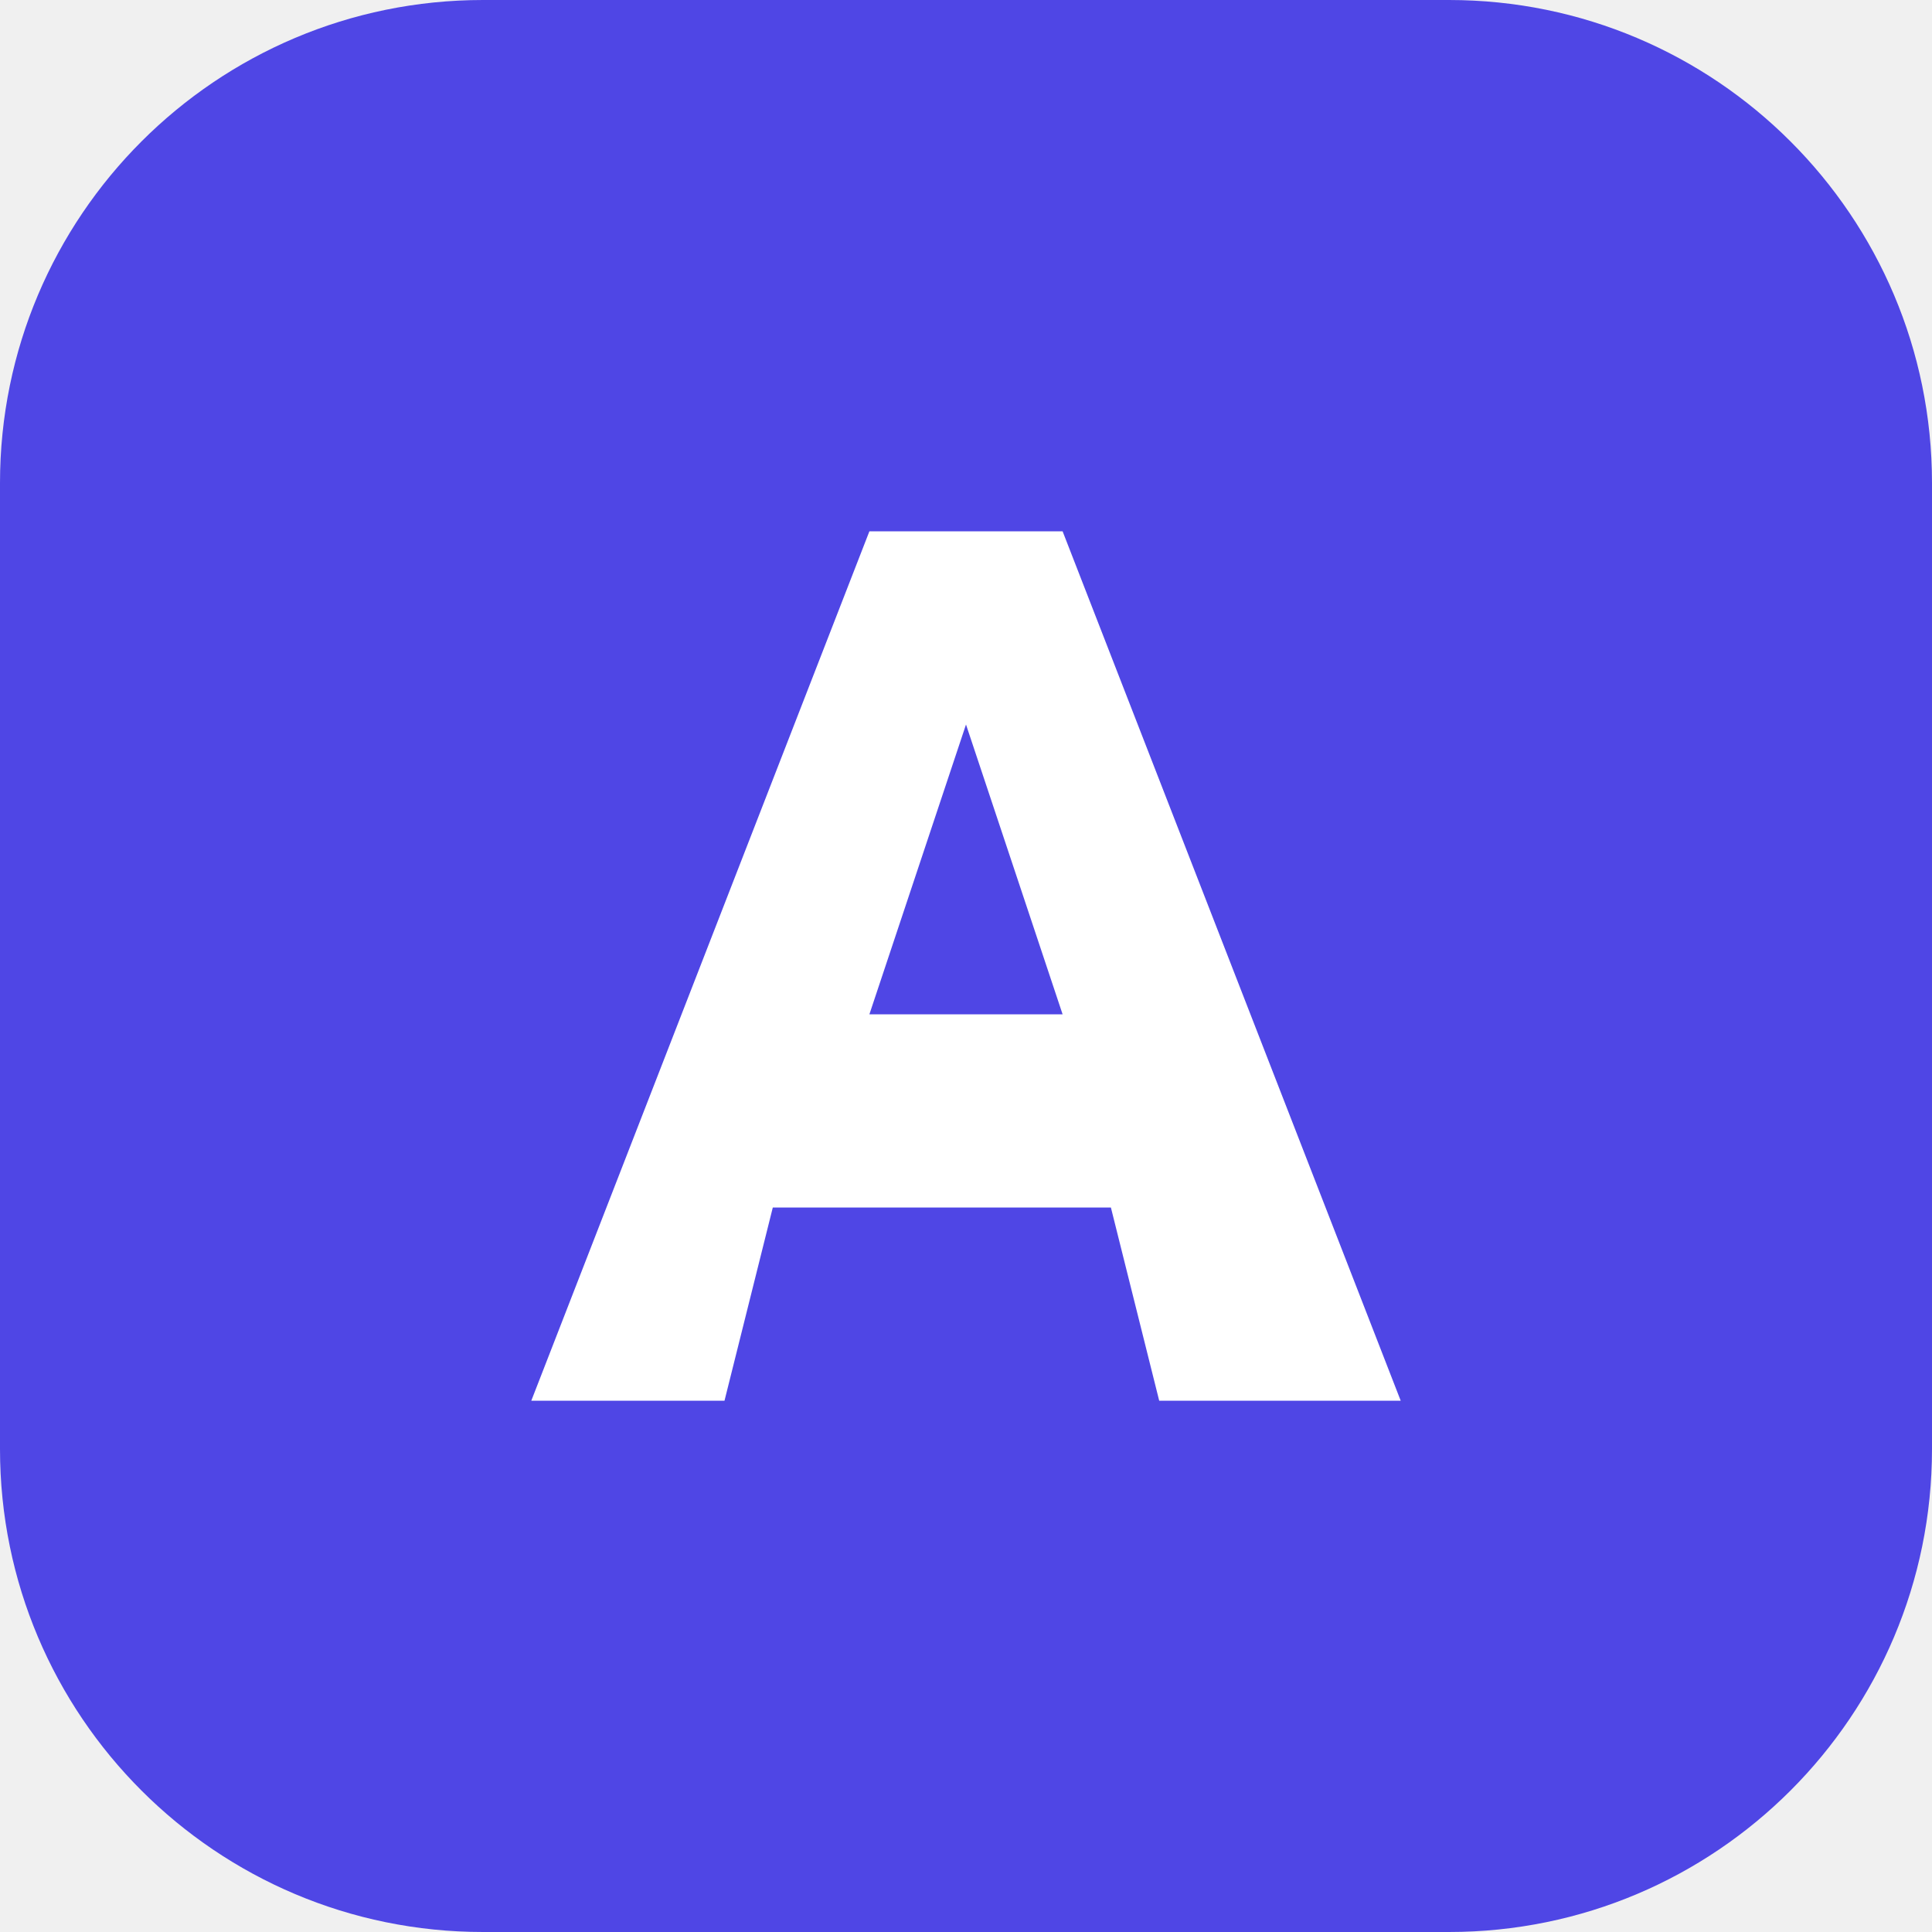
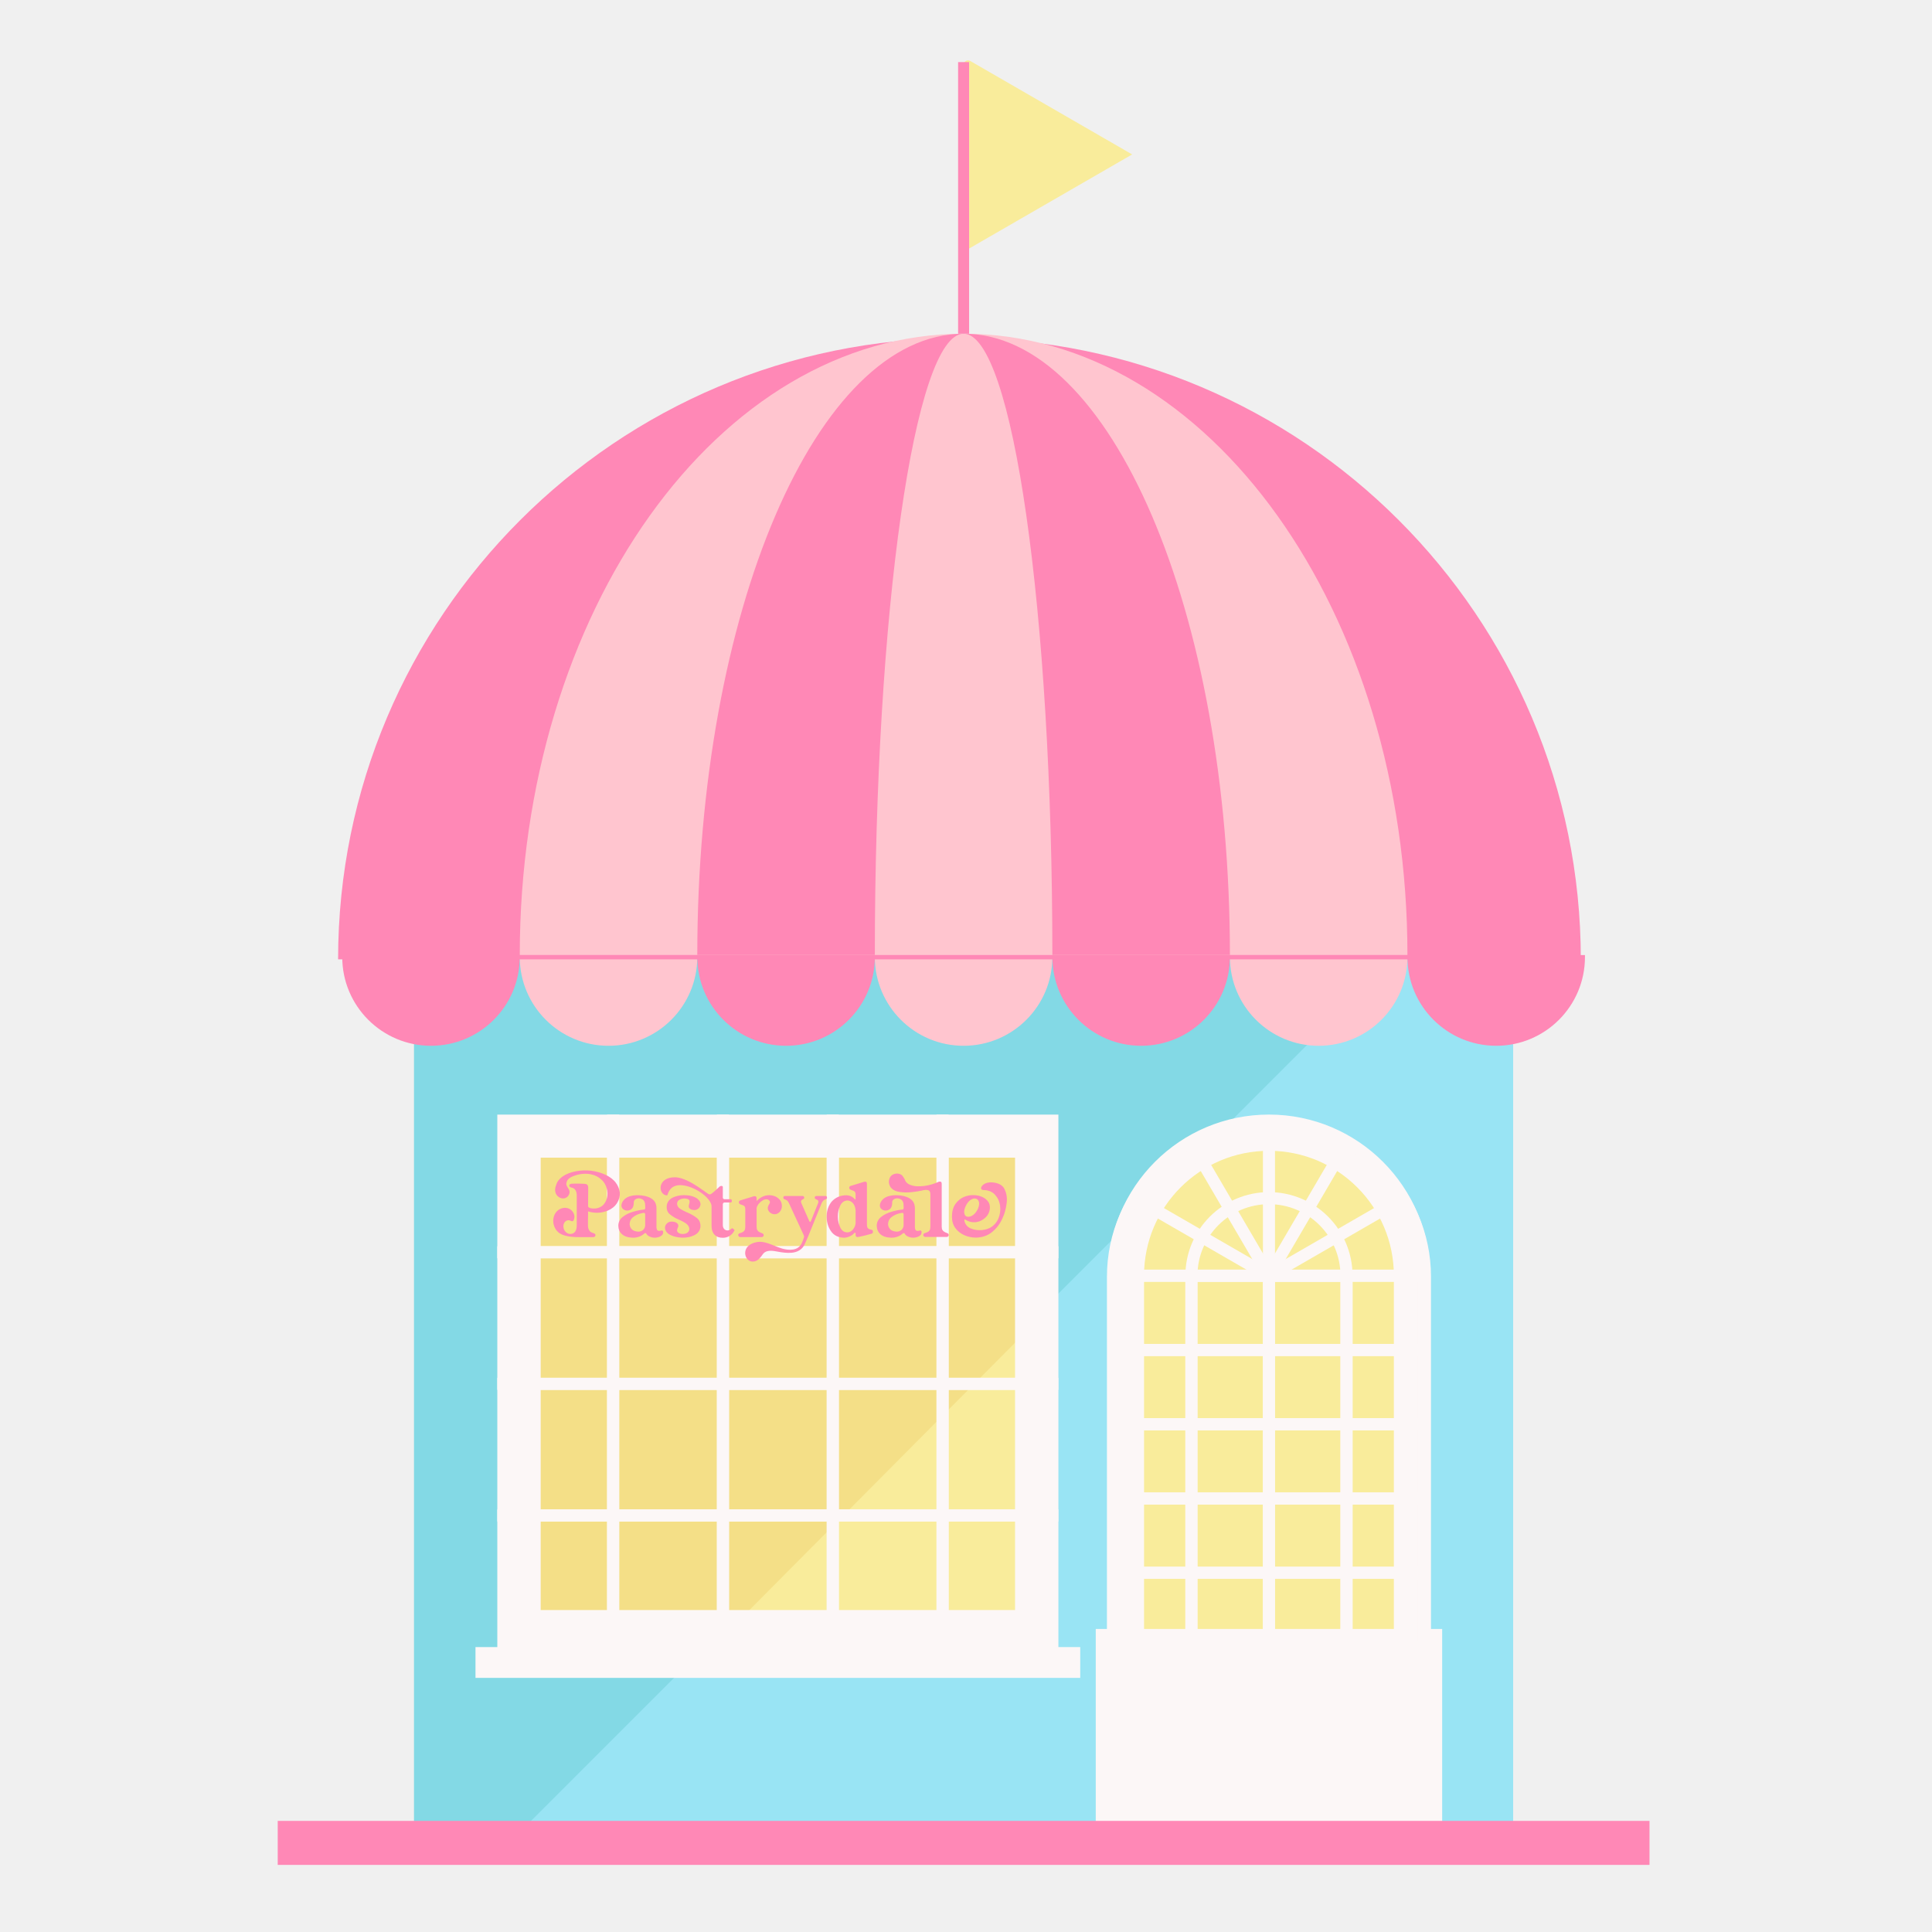
- <svg xmlns="http://www.w3.org/2000/svg" viewBox="0 0 40 40">
-   <rect width="40" height="40" rx="10" fill="#4f46e5" />
-   <path d="M11 29 18 11h4l7 18h-5l-1-4h-7l-1 4zm7-8h4l-2-6z" fill="#fff" />
+ <svg xmlns="http://www.w3.org/2000/svg" width="160" height="160" viewBox="0 0 160 160" fill="none">
+   <mask id="mask0_9_758" style="mask-type:luminance" maskUnits="userSpaceOnUse" x="34" y="61" width="92" height="92">
+     <path d="M125.318 61.373H34.285V152.392H125.318V61.373Z" fill="white" />
+   </mask>
+   <g mask="url(#mask0_9_758)">
+     <path d="M125.318 61.373H34.285V152.392H125.318V61.373Z" fill="#99E4F4" />
+     <path d="M29.773 165L137 57.787H29.773V165Z" fill="#83D9E5" />
+   </g>
+   <mask id="mask1_9_758" style="mask-type:luminance" maskUnits="userSpaceOnUse" x="41" y="92" width="47" height="45">
+     <path d="M87.154 92.806H41.685V136.404H87.154V92.806Z" fill="white" />
+   </mask>
+   <g mask="url(#mask1_9_758)">
+     <path d="M87.154 92.806H41.685V136.404H87.154V92.806Z" fill="#F9F1BB" stroke-width="5" stroke-miterlimit="10" stroke="#FCF7F7" />
+     <path d="M87.154 92.806H41.685V136.404H87.154V92.806Z" fill="#F9F1BB" stroke-width="5" stroke-miterlimit="10" stroke="#FCF7F7" />
+     <path d="M86.562 93.372H42.278V135.837H86.562V93.372Z" fill="#F9EC9B" />
+     <path d="M37.853 157.694L107.614 87.504L36.206 89.222L37.853 157.694Z" fill="#F4DF87" />
+     <path d="M42.278 93.372H86.562V135.837H42.278V93.372Z" stroke-width="5" stroke-miterlimit="10" stroke="#FCF7F7" />
+   </g>
+   <mask id="mask2_9_758" style="mask-type:luminance" maskUnits="userSpaceOnUse" x="91" y="92" width="28" height="62">
+     <path d="M91.671 105.738V153.726H118.51V105.738C118.51 98.457 112.502 92.554 105.091 92.554C97.68 92.554 91.671 98.457 91.671 105.738Z" fill="white" />
+   </mask>
+   <g mask="url(#mask2_9_758)">
+     <path d="M92.246 105.647V152.392H117.934V105.647C117.934 98.554 112.183 92.804 105.089 92.804C97.995 92.804 92.244 98.554 92.244 105.647H92.246Z" fill="#F9EC9B" />
+     <path d="M91.435 103.349L104.294 90.49H91.435V103.349Z" fill="#F7E99C" />
+     <path d="M92.246 105.647V152.392H117.934V105.647C117.934 98.554 112.183 92.804 105.089 92.804C97.995 92.804 92.244 98.554 92.244 105.647H92.246Z" stroke-width="5" stroke-miterlimit="10" stroke="#FCF7F7" />
+   </g>
+   <path d="M117.936 105.647C117.936 98.554 112.185 92.804 105.091 92.804C97.996 92.804 92.246 98.554 92.246 105.647" stroke-miterlimit="10" stroke="#FCF7F7" />
+   <path d="M92.246 105.647H117.936" stroke-miterlimit="10" stroke="#FCF7F7" />
+   <path d="M111.514 105.647H98.669C98.669 102.101 101.544 99.226 105.091 99.226C108.637 99.226 111.512 102.101 111.512 105.647H111.514Z" stroke-miterlimit="10" stroke="#FCF7F7" />
+   <path d="M105.091 105.647L111.576 94.562" stroke-miterlimit="10" stroke="#FCF7F7" />
+   <path d="M105.091 105.647L98.605 94.562" stroke-miterlimit="10" stroke="#FCF7F7" />
+   <path d="M105.091 105.647L93.966 99.226" stroke-miterlimit="10" stroke="#FCF7F7" />
+   <path d="M105.091 105.647L116.217 99.226" stroke-miterlimit="10" stroke="#FCF7F7" />
+   <path d="M117.934 136.404H92.246V152.394H117.934V136.404Z" fill="#FCF7F7" stroke-width="3" stroke-miterlimit="10" stroke="#FCF7F7" />
+   <path d="M105.091 92.806V105.6" stroke-miterlimit="10" stroke="#FCF7F7" />
+   <path d="M92.246 105.647H98.667V111.798H92.246V105.647Z" stroke-miterlimit="10" stroke="#FCF7F7" />
+   <path d="M98.669 105.647H105.091V111.798H98.669V105.647Z" stroke-miterlimit="10" stroke="#FCF7F7" />
+   <path d="M105.091 105.647H111.512V111.798H105.091V105.647Z" stroke-miterlimit="10" stroke="#FCF7F7" />
+   <path d="M111.514 105.647H117.936V111.798H111.514V105.647Z" stroke-miterlimit="10" stroke="#FCF7F7" />
+   <path d="M92.246 111.798H98.667V117.949H92.246V111.798Z" stroke-miterlimit="10" stroke="#FCF7F7" />
+   <path d="M98.669 111.798H105.091V117.949H98.669V111.798Z" stroke-miterlimit="10" stroke="#FCF7F7" />
+   <path d="M105.091 111.798H111.512V117.949H105.091V111.798Z" stroke-miterlimit="10" stroke="#FCF7F7" />
+   <path d="M111.514 111.798H117.936V117.949H111.514V111.798Z" stroke-miterlimit="10" stroke="#FCF7F7" />
+   <path d="M92.246 117.949H98.667V124.1H92.246V117.949Z" stroke-miterlimit="10" stroke="#FCF7F7" />
+   <path d="M98.669 117.949H105.091V124.1H98.669V117.949Z" stroke-miterlimit="10" stroke="#FCF7F7" />
+   <path d="M105.091 117.949H111.512V124.1H105.091V117.949Z" stroke-miterlimit="10" stroke="#FCF7F7" />
+   <path d="M111.514 117.949H117.936V124.1H111.514V117.949Z" stroke-miterlimit="10" stroke="#FCF7F7" />
+   <path d="M92.246 124.102H98.667V130.253H92.246V124.102Z" stroke-miterlimit="10" stroke="#FCF7F7" />
+   <path d="M98.669 124.102H105.091V130.253H98.669V124.102Z" stroke-miterlimit="10" stroke="#FCF7F7" />
+   <path d="M105.091 124.102H111.512V130.253H105.091V124.102Z" stroke-miterlimit="10" stroke="#FCF7F7" />
+   <path d="M111.514 124.102H117.936V130.253H111.514V124.102Z" stroke-miterlimit="10" stroke="#FCF7F7" />
+   <path d="M92.246 130.253H98.667V136.404H92.246V130.253Z" stroke-miterlimit="10" stroke="#FCF7F7" />
+   <path d="M98.669 130.253H105.091V136.404H98.669V130.253Z" stroke-miterlimit="10" stroke="#FCF7F7" />
+   <path d="M105.091 130.253H111.512V136.404H105.091V130.253Z" stroke-miterlimit="10" stroke="#FCF7F7" />
+   <path d="M111.514 130.253H117.936V136.404H111.514V130.253Z" stroke-miterlimit="10" stroke="#FCF7F7" />
+   <path d="M28.343 79.097H43.045V79.257C43.045 83.317 39.754 86.607 35.694 86.607C31.634 86.607 28.343 83.317 28.343 79.257V79.097Z" fill="#FF88B6" />
+   <path d="M43.045 79.097H57.747V79.257C57.747 83.317 54.456 86.607 50.396 86.607C46.336 86.607 43.045 83.317 43.045 79.257V79.097Z" fill="#FFC5CF" />
+   <path d="M57.748 79.097H72.451V79.257C72.451 83.317 69.159 86.607 65.1 86.607C61.039 86.607 57.748 83.317 57.748 79.257V79.097Z" fill="#FF88B6" />
+   <path d="M72.45 79.097H87.152V79.257C87.152 83.317 83.861 86.607 79.801 86.607C75.741 86.607 72.45 83.317 72.45 79.257V79.097Z" fill="#FFC5CF" />
+   <path d="M87.154 79.097H101.856V79.257C101.856 83.317 98.565 86.607 94.505 86.607C90.445 86.607 87.154 83.317 87.154 79.257V79.097Z" fill="#FF88B6" />
+   <path d="M101.856 79.097H116.558V79.257C116.558 83.317 113.267 86.607 109.207 86.607C105.147 86.607 101.856 83.317 101.856 79.257V79.097Z" fill="#FFC5CF" />
+   <path d="M116.558 79.097H131.26V79.257C131.26 83.317 127.969 86.607 123.909 86.607C119.849 86.607 116.558 83.317 116.558 79.257V79.097Z" fill="#FF88B6" />
+   <path d="M79.459 28C107.86 28 130.917 51.056 130.917 79.451H28C28 51.054 51.059 28 79.459 28Z" fill="#FF88B6" />
+   <path d="M43.045 79.088H116.558C116.558 50.672 100.101 27.637 79.801 27.637C59.502 27.637 43.045 50.672 43.045 79.088Z" fill="#FFC5CF" />
+   <path d="M57.748 79.088H101.856C101.856 50.672 91.981 27.637 79.801 27.637C67.621 27.637 57.747 50.672 57.747 79.088H57.748Z" fill="#FF88B6" />
+   <path d="M72.45 79.088H87.152C87.152 50.672 83.861 27.637 79.801 27.637C75.741 27.637 72.45 50.672 72.45 79.088Z" fill="#FFC5CF" />
+   <path d="M41.685 92.806H50.778V103.705H41.685V92.806Z" stroke-miterlimit="10" stroke="#FCF7F7" />
+   <path d="M50.778 92.806H59.871V103.705H50.778V92.806Z" stroke-miterlimit="10" stroke="#FCF7F7" />
+   <path d="M59.873 92.806H68.966V103.705H59.873V92.806Z" stroke-miterlimit="10" stroke="#FCF7F7" />
+   <path d="M68.966 92.806H78.059V103.705H68.966V92.806Z" stroke-miterlimit="10" stroke="#FCF7F7" />
+   <path d="M78.059 92.806H87.152V103.705H78.059V92.806Z" stroke-miterlimit="10" stroke="#FCF7F7" />
+   <path d="M41.685 103.705H50.778V114.604H41.685V103.705Z" stroke-miterlimit="10" stroke="#FCF7F7" />
+   <path d="M50.778 103.705H59.871V114.604H50.778V103.705Z" stroke-miterlimit="10" stroke="#FCF7F7" />
+   <path d="M59.873 103.705H68.966V114.604H59.873V103.705Z" stroke-miterlimit="10" stroke="#FCF7F7" />
+   <path d="M68.966 103.705H78.059V114.604H68.966V103.705Z" stroke-miterlimit="10" stroke="#FCF7F7" />
+   <path d="M78.059 103.705H87.152V114.604H78.059V103.705Z" stroke-miterlimit="10" stroke="#FCF7F7" />
+   <path d="M41.685 114.604H50.778V125.503H41.685V114.604Z" stroke-miterlimit="10" stroke="#FCF7F7" />
+   <path d="M50.778 114.604H59.871V125.503H50.778V114.604Z" stroke-miterlimit="10" stroke="#FCF7F7" />
+   <path d="M59.873 114.604H68.966V125.503H59.873V114.604Z" stroke-miterlimit="10" stroke="#FCF7F7" />
+   <path d="M68.966 114.604H78.059V125.503H68.966V114.604Z" stroke-miterlimit="10" stroke="#FCF7F7" />
+   <path d="M78.059 114.604H87.152V125.503H78.059V114.604Z" stroke-miterlimit="10" stroke="#FCF7F7" />
+   <path d="M41.685 125.503H50.778V136.402H41.685V125.503Z" stroke-miterlimit="10" stroke="#FCF7F7" />
+   <path d="M50.778 125.503H59.871V136.402H50.778V125.503Z" stroke-miterlimit="10" stroke="#FCF7F7" />
+   <path d="M59.873 125.503H68.966V136.402H59.873V125.503Z" stroke-miterlimit="10" stroke="#FCF7F7" />
+   <path d="M68.966 125.503H78.059V136.402H68.966V125.503Z" stroke-miterlimit="10" stroke="#FCF7F7" />
+   <path d="M78.059 125.503H87.152V136.402H78.059V125.503Z" stroke-miterlimit="10" stroke="#FCF7F7" />
+   <path d="M52.393 102.501C52.001 102.488 51.708 102.389 51.513 102.213C51.31 102.036 51.212 101.795 51.207 101.502C51.214 101.209 51.331 100.974 51.566 100.784C51.793 100.602 52.074 100.458 52.407 100.36C52.734 100.261 53.04 100.196 53.328 100.17C53.386 100.163 53.419 100.132 53.432 100.085C53.439 100.039 53.439 99.986 53.432 99.928V99.857C53.439 99.596 53.361 99.42 53.209 99.329C53.06 99.243 52.903 99.217 52.746 99.263C52.59 99.308 52.506 99.407 52.486 99.543C52.493 99.693 52.473 99.824 52.428 99.948C52.382 100.072 52.278 100.17 52.114 100.229C51.925 100.287 51.755 100.254 51.606 100.137C51.423 99.974 51.416 99.746 51.593 99.465C51.717 99.288 51.886 99.165 52.109 99.086C52.331 99.015 52.579 98.975 52.847 98.982C53.271 98.99 53.623 99.068 53.904 99.23C54.204 99.4 54.361 99.667 54.366 100.039V101.553C54.359 101.677 54.379 101.775 54.412 101.846C54.445 101.918 54.529 101.95 54.68 101.932C54.804 101.879 54.882 101.894 54.915 101.978C54.941 102.142 54.882 102.271 54.745 102.357C54.609 102.448 54.439 102.493 54.237 102.501C54.088 102.501 53.949 102.475 53.82 102.415C53.683 102.362 53.585 102.278 53.514 102.154C53.494 102.129 53.474 102.116 53.448 102.116C53.422 102.116 53.403 102.123 53.39 102.129C53.37 102.142 53.357 102.154 53.337 102.174L53.33 102.182C53.069 102.404 52.756 102.508 52.397 102.501H52.393ZM52.191 101.123C52.112 101.338 52.132 101.535 52.249 101.71C52.36 101.887 52.555 101.978 52.83 101.998C52.994 102.005 53.131 101.958 53.242 101.867C53.353 101.781 53.412 101.657 53.432 101.495V100.549C53.424 100.509 53.412 100.484 53.386 100.464C53.361 100.444 53.333 100.438 53.3 100.444C53.268 100.451 53.235 100.456 53.202 100.464H53.182C53.018 100.496 52.876 100.542 52.752 100.6C52.459 100.737 52.269 100.906 52.191 101.121V101.123Z" fill="#FF88B6" />
+   <path d="M55.844 101.189C55.968 101.221 56.067 101.28 56.132 101.365C56.198 101.451 56.191 101.568 56.119 101.704C56.041 101.868 56.054 101.985 56.152 102.071C56.251 102.156 56.38 102.194 56.544 102.194C56.759 102.187 56.916 102.129 57.001 102.018C57.087 101.914 57.105 101.79 57.067 101.651C57.014 101.502 56.91 101.378 56.754 101.28C56.597 101.181 56.42 101.09 56.225 101.006C55.937 100.89 55.689 100.739 55.474 100.562C55.259 100.385 55.174 100.125 55.227 99.778C55.292 99.498 55.462 99.296 55.742 99.165C56.016 99.041 56.324 98.975 56.663 98.975C57.12 98.982 57.484 99.079 57.76 99.276C57.962 99.452 58.047 99.635 58 99.824C57.954 100.014 57.831 100.137 57.641 100.196C57.575 100.208 57.504 100.216 57.431 100.208C57.36 100.201 57.295 100.188 57.236 100.163C57.113 100.097 57.047 100.026 57.041 99.948C57.034 99.877 57.041 99.799 57.074 99.713C57.107 99.627 57.12 99.536 57.107 99.452C57.094 99.381 57.036 99.321 56.925 99.288C56.814 99.256 56.697 99.243 56.559 99.263C56.42 99.283 56.303 99.328 56.207 99.4C56.108 99.478 56.063 99.589 56.076 99.738C56.101 99.895 56.187 100.019 56.331 100.11C56.508 100.221 56.703 100.32 56.912 100.411C57.213 100.535 57.473 100.684 57.701 100.861C57.929 101.037 58.027 101.291 58.007 101.624C57.962 101.925 57.798 102.145 57.512 102.289C57.224 102.439 56.885 102.504 56.493 102.499C56.121 102.486 55.8 102.413 55.52 102.276C55.239 102.14 55.09 101.943 55.07 101.69C55.07 101.566 55.108 101.462 55.186 101.371C55.258 101.28 55.356 101.214 55.48 101.181C55.591 101.161 55.715 101.161 55.846 101.189H55.844Z" fill="#FF88B6" />
+   <path d="M58.929 99.904C58.897 98.971 56.462 97.556 55.582 98.418C55.418 98.574 55.327 98.776 55.281 98.953C55.274 98.979 55.248 98.991 55.216 98.999C54.844 98.966 54.642 98.574 54.725 98.203C54.811 97.836 55.163 97.492 55.906 97.497C56.553 97.505 57.355 97.973 58.007 98.423C58.086 98.476 58.157 98.527 58.235 98.58C58.366 98.671 58.496 98.762 58.62 98.853C58.751 98.939 58.829 98.924 58.92 98.86C59.123 98.716 59.423 98.423 59.618 98.246C59.657 98.226 59.704 98.213 59.749 98.213C59.821 98.221 59.861 98.234 59.861 98.312V99.174C59.868 99.265 59.913 99.31 60.005 99.317H60.513C60.566 99.317 60.604 99.356 60.604 99.409V99.494C60.604 99.547 60.564 99.585 60.513 99.585H59.992C59.906 99.598 59.868 99.644 59.861 99.729V101.451C59.861 101.896 60.291 102.045 60.584 101.744C60.597 101.732 60.609 101.724 60.63 101.719C60.642 101.719 60.662 101.719 60.675 101.732L60.806 101.836C60.819 101.848 60.826 101.861 60.826 101.881C60.826 101.894 60.819 101.901 60.814 101.914C60.619 102.318 60.245 102.501 59.881 102.508C59.299 102.521 58.922 102.182 58.928 101.497V99.904H58.929ZM58.199 98.54C58.199 98.54 58.179 98.527 58.173 98.519L58.244 98.572C58.231 98.565 58.219 98.552 58.199 98.54Z" fill="#FF88B6" />
+   <path d="M61.187 102.397C61.154 102.364 61.134 102.331 61.134 102.286C61.134 102.227 61.154 102.187 61.193 102.162C61.233 102.142 61.284 102.123 61.342 102.103C61.4 102.083 61.459 102.065 61.519 102.032C61.577 102 61.623 101.954 61.663 101.883C61.703 101.817 61.721 101.719 61.721 101.595V100.134C61.721 100.003 61.688 99.912 61.623 99.866C61.557 99.82 61.486 99.795 61.413 99.775C61.355 99.755 61.302 99.737 61.256 99.704C61.211 99.678 61.191 99.633 61.191 99.567C61.191 99.481 61.236 99.43 61.335 99.403L62.424 99.07C62.581 99.037 62.66 99.095 62.66 99.246V99.469C62.966 99.143 63.319 98.979 63.716 98.979C63.926 98.986 64.121 99.031 64.298 99.128C64.513 99.259 64.649 99.416 64.71 99.598C64.768 99.788 64.768 99.964 64.71 100.126C64.657 100.276 64.573 100.387 64.454 100.465C64.331 100.551 64.186 100.577 64.024 100.544C63.86 100.504 63.731 100.413 63.645 100.27C63.554 100.126 63.56 99.97 63.658 99.795C63.658 99.795 63.66 99.791 63.665 99.782C63.704 99.729 63.736 99.671 63.757 99.605C63.776 99.54 63.757 99.474 63.698 99.41C63.665 99.378 63.62 99.352 63.567 99.332C63.509 99.319 63.456 99.319 63.403 99.325C63.292 99.338 63.181 99.39 63.069 99.474C62.958 99.553 62.867 99.644 62.796 99.742C62.725 99.846 62.679 99.937 62.66 100.023V101.595C62.66 101.719 62.679 101.81 62.718 101.876C62.756 101.941 62.809 101.987 62.867 102.02C62.925 102.052 62.984 102.085 63.044 102.105C63.102 102.125 63.148 102.145 63.188 102.171C63.228 102.196 63.246 102.236 63.246 102.287C63.246 102.333 63.233 102.366 63.201 102.399C63.168 102.431 63.135 102.451 63.09 102.451H61.295C61.249 102.451 61.216 102.431 61.184 102.399L61.187 102.397Z" fill="#FF88B6" />
+   <path d="M68.358 99.042C68.443 99.042 68.489 99.108 68.489 99.186C68.489 99.219 68.476 99.257 68.451 99.277C68.365 99.356 68.216 99.31 68.053 99.616C68.046 99.636 68.041 99.654 68.033 99.669C67.641 100.622 67.29 101.522 66.918 102.417C66.827 102.626 66.736 102.828 66.645 103.036C66.45 103.481 66.031 103.708 65.562 103.747C65.178 103.78 64.786 103.727 64.407 103.656C64.061 103.59 63.611 103.506 63.31 103.727C63.199 103.812 63.128 103.936 63.05 104.04C62.855 104.295 62.638 104.497 62.293 104.477C61.601 104.437 61.295 103.094 62.711 102.859C62.855 102.834 62.991 102.834 63.128 102.852C63.277 102.872 63.416 102.905 63.558 102.951C63.955 103.074 64.334 103.269 64.733 103.388C64.733 103.388 64.737 103.39 64.746 103.395C65.047 103.481 65.365 103.532 65.672 103.481C65.998 103.435 66.233 103.266 66.39 102.972C66.461 102.828 66.514 102.679 66.566 102.522C66.599 102.431 66.599 102.358 66.554 102.275C66.142 101.38 65.752 100.525 65.333 99.633C65.163 99.299 65.019 99.378 64.915 99.287C64.883 99.261 64.87 99.215 64.87 99.17C64.87 99.104 64.915 99.046 65.001 99.046H66.475C66.534 99.046 66.586 99.091 66.599 99.15C66.639 99.327 66.43 99.299 66.364 99.418C66.331 99.471 66.311 99.529 66.377 99.665L67.009 101.101C67.022 101.134 67.042 101.187 67.095 101.187C67.14 101.18 67.153 101.134 67.166 101.101C67.355 100.626 67.55 100.128 67.74 99.665C67.778 99.574 67.805 99.471 67.72 99.392C67.634 99.314 67.465 99.327 67.472 99.177C67.472 99.106 67.525 99.046 67.603 99.046H68.359L68.358 99.042Z" fill="#FF88B6" />
+   <path d="M68.808 101.947C68.567 101.588 68.449 101.171 68.462 100.7C68.469 100.238 68.611 99.839 68.879 99.507C69.198 99.161 69.597 98.991 70.08 98.986C70.373 98.993 70.601 99.097 70.772 99.299C70.779 99.312 70.792 99.319 70.798 99.325C70.805 99.332 70.818 99.338 70.836 99.332C70.849 99.325 70.856 99.312 70.856 99.294V98.935C70.856 98.804 70.823 98.713 70.765 98.667C70.699 98.621 70.628 98.589 70.55 98.569C70.492 98.549 70.439 98.53 70.393 98.498C70.347 98.472 70.328 98.427 70.328 98.361C70.328 98.283 70.373 98.23 70.471 98.204L71.561 97.871C71.718 97.831 71.796 97.891 71.796 98.04V101.407C71.796 101.577 71.829 101.688 71.895 101.733C71.96 101.786 72.026 101.819 72.097 101.825C72.155 101.832 72.201 101.85 72.241 101.87C72.274 101.896 72.294 101.948 72.294 102.02C72.294 102.105 72.248 102.156 72.157 102.176C71.824 102.275 71.497 102.358 71.166 102.424L71.1 102.437C70.936 102.47 70.858 102.417 70.858 102.267V102.156C70.858 102.143 70.858 102.131 70.85 102.111C70.843 102.098 70.83 102.091 70.81 102.091C70.785 102.091 70.765 102.098 70.752 102.111C70.648 102.235 70.517 102.326 70.368 102.391C70.211 102.462 70.061 102.495 69.91 102.502C69.42 102.495 69.048 102.307 68.808 101.948V101.947ZM69.591 99.831C69.455 100.092 69.389 100.4 69.389 100.744C69.389 101.116 69.467 101.442 69.617 101.71C69.766 101.983 69.989 102.094 70.289 102.049C70.459 102.003 70.595 101.899 70.701 101.735C70.805 101.579 70.858 101.416 70.858 101.245V100.227C70.832 99.972 70.754 99.769 70.63 99.633C70.499 99.496 70.349 99.423 70.185 99.418C69.918 99.43 69.722 99.567 69.591 99.829V99.831Z" fill="#FF88B6" />
+   <path d="M73.793 102.501C73.402 102.488 73.108 102.389 72.913 102.213C72.711 102.036 72.613 101.795 72.607 101.502C72.615 101.209 72.731 100.974 72.966 100.784C73.194 100.602 73.475 100.458 73.808 100.36C74.134 100.261 74.44 100.196 74.728 100.17C74.787 100.163 74.819 100.132 74.832 100.085C74.839 100.039 74.839 99.986 74.832 99.928V99.857C74.839 99.596 74.761 99.42 74.61 99.329C74.46 99.243 74.304 99.217 74.147 99.263C73.99 99.308 73.906 99.407 73.886 99.543C73.894 99.693 73.874 99.824 73.828 99.948C73.782 100.072 73.679 100.17 73.515 100.229C73.325 100.287 73.156 100.254 73.006 100.137C72.824 99.974 72.817 99.746 72.993 99.465C73.117 99.288 73.287 99.165 73.509 99.086C73.731 99.015 73.979 98.975 74.247 98.982C74.672 98.99 75.023 99.068 75.304 99.23C75.605 99.4 75.761 99.667 75.767 100.039V101.553C75.76 101.677 75.78 101.775 75.812 101.846C75.845 101.918 75.929 101.95 76.08 101.932C76.204 101.879 76.283 101.894 76.316 101.978C76.341 102.142 76.283 102.271 76.146 102.357C76.009 102.448 75.84 102.493 75.638 102.501C75.488 102.501 75.35 102.475 75.22 102.415C75.084 102.362 74.985 102.278 74.914 102.154C74.894 102.129 74.874 102.116 74.849 102.116C74.823 102.116 74.803 102.123 74.79 102.129C74.77 102.142 74.757 102.154 74.737 102.174L74.73 102.182C74.469 102.404 74.156 102.508 73.797 102.501H73.793ZM73.591 101.123C73.513 101.338 73.533 101.535 73.65 101.71C73.761 101.887 73.956 101.978 74.231 101.998C74.395 102.005 74.531 101.958 74.643 101.867C74.754 101.781 74.812 101.657 74.832 101.495V100.549C74.825 100.509 74.812 100.484 74.787 100.464C74.761 100.444 74.734 100.438 74.701 100.444C74.668 100.451 74.635 100.456 74.603 100.464H74.582C74.418 100.496 74.276 100.542 74.152 100.6C73.859 100.737 73.669 100.906 73.591 101.121V101.123Z" fill="#FF88B6" />
+   <path d="M76.521 102.149C76.56 102.129 76.612 102.111 76.671 102.091C76.729 102.071 76.787 102.051 76.848 102.02C76.906 101.987 76.951 101.941 76.992 101.876C77.032 101.81 77.05 101.712 77.05 101.582V98.92C77.05 98.756 77.012 98.653 76.939 98.602C76.86 98.556 76.769 98.536 76.665 98.543C76.554 98.55 76.456 98.569 76.359 98.589L76.352 98.596C76.142 98.642 75.862 98.687 75.517 98.727C75.166 98.766 74.819 98.76 74.486 98.707C74.153 98.662 73.905 98.525 73.743 98.303C73.606 98.075 73.579 97.84 73.664 97.598C73.75 97.357 73.945 97.219 74.251 97.186C74.466 97.186 74.623 97.244 74.727 97.362C74.825 97.486 74.909 97.618 74.967 97.767C74.967 97.774 74.967 97.78 74.974 97.787C75.053 97.936 75.189 98.055 75.386 98.126C75.581 98.204 75.798 98.243 76.031 98.243C76.618 98.25 77.192 98.119 77.748 97.864C77.912 97.825 77.988 97.884 77.988 98.033V101.582C77.988 101.706 78.008 101.797 78.047 101.863C78.087 101.928 78.138 101.974 78.196 102.007C78.254 102.04 78.307 102.072 78.365 102.092C78.424 102.112 78.477 102.131 78.515 102.158C78.555 102.184 78.573 102.224 78.573 102.275C78.573 102.32 78.561 102.353 78.528 102.386C78.495 102.419 78.457 102.439 78.411 102.439H76.624C76.578 102.439 76.538 102.419 76.507 102.386C76.476 102.353 76.461 102.32 76.461 102.275C76.461 102.216 76.481 102.176 76.52 102.151L76.521 102.149Z" fill="#FF88B6" />
+   <path d="M83.176 98.456C83.358 98.795 83.424 99.194 83.366 99.649C83.307 100.112 83.196 100.524 83.019 100.895C82.817 101.358 82.524 101.737 82.152 102.038C81.78 102.338 81.33 102.488 80.802 102.495C80.468 102.488 80.155 102.424 79.862 102.293C79.561 102.162 79.313 101.967 79.124 101.712C78.934 101.457 78.836 101.143 78.836 100.771C78.836 100.334 78.934 99.975 79.124 99.707C79.313 99.44 79.548 99.245 79.829 99.126C80.109 99.01 80.397 98.957 80.691 98.977C81.102 98.997 81.441 99.126 81.702 99.361C81.963 99.602 82.041 99.922 81.93 100.327C81.826 100.66 81.584 100.921 81.199 101.11C81.166 101.13 81.095 101.149 80.99 101.181C80.878 101.214 80.749 101.227 80.592 101.22C80.436 101.212 80.273 101.174 80.097 101.088C80.084 101.081 80.071 101.068 80.051 101.063C80.018 101.043 79.985 101.03 79.953 101.01C79.953 101.01 79.948 101.008 79.94 101.003C79.94 101.003 79.92 100.99 79.914 100.983C79.902 100.983 79.889 100.983 79.882 100.99C79.856 101.016 79.856 101.081 79.889 101.192C79.98 101.46 80.157 101.642 80.425 101.746C80.692 101.857 80.986 101.896 81.312 101.87C81.664 101.837 81.959 101.733 82.187 101.557C82.415 101.38 82.579 101.16 82.69 100.897C82.826 100.558 82.872 100.205 82.821 99.846C82.77 99.487 82.626 99.186 82.396 98.933C82.161 98.685 81.842 98.561 81.438 98.554C81.301 98.547 81.243 98.489 81.248 98.385C81.255 98.286 81.334 98.182 81.471 98.079C81.607 97.98 81.809 97.922 82.07 97.915C82.624 97.935 82.99 98.109 83.18 98.45L83.176 98.456ZM79.991 99.851C79.9 100.028 79.854 100.203 79.847 100.367C79.854 100.569 79.925 100.7 80.049 100.746C80.173 100.791 80.323 100.771 80.487 100.688C80.623 100.609 80.747 100.498 80.846 100.354C80.977 100.165 81.055 99.975 81.081 99.773C81.106 99.578 81.061 99.427 80.937 99.323C80.866 99.27 80.78 99.252 80.669 99.257C80.558 99.265 80.441 99.323 80.31 99.421C80.186 99.532 80.075 99.676 79.991 99.851Z" fill="#FF88B6" />
+   <path d="M51.115 99.605C51.026 99.757 50.911 99.888 50.769 100.001C50.649 100.097 50.509 100.181 50.35 100.25C49.867 100.449 49.373 100.487 48.872 100.369C48.816 100.356 48.759 100.34 48.703 100.323L48.692 101.143V101.438C48.692 101.613 48.718 101.752 48.765 101.835C48.81 101.927 48.863 101.992 48.929 102.03C48.994 102.069 49.06 102.096 49.117 102.114C49.175 102.134 49.222 102.154 49.261 102.173C49.293 102.193 49.312 102.231 49.312 102.291C49.312 102.337 49.299 102.369 49.266 102.402C49.233 102.435 49.195 102.455 49.148 102.455H48.021C47.794 102.455 47.564 102.449 47.338 102.426C47.291 102.422 47.243 102.417 47.196 102.409C47.139 102.402 47.083 102.393 47.028 102.382C46.742 102.329 46.454 102.236 46.234 102.049C46.039 101.881 45.906 101.646 45.849 101.395C45.764 101.028 45.844 100.617 46.095 100.338C46.465 99.93 47.22 99.868 47.515 100.498C47.593 100.666 47.59 100.859 47.517 101.028C47.504 101.059 47.489 101.09 47.464 101.112C47.384 101.174 47.276 101.101 47.181 101.068C47.041 101.023 46.879 101.081 46.782 101.194C46.686 101.305 46.649 101.46 46.66 101.608C46.682 101.885 46.879 102.153 47.172 102.185C47.216 102.191 47.263 102.191 47.312 102.185C47.385 102.176 47.456 102.151 47.515 102.111C47.752 101.947 47.766 101.642 47.766 101.373V101.198C47.766 101.03 47.766 100.861 47.766 100.691C47.766 100.434 47.766 100.177 47.766 99.919C47.766 99.66 47.766 99.403 47.766 99.144C47.766 98.999 47.766 98.851 47.722 98.711C47.681 98.57 47.588 98.439 47.451 98.386C47.389 98.361 47.318 98.354 47.256 98.326C47.194 98.299 47.136 98.241 47.141 98.173C47.148 98.064 47.289 98.029 47.398 98.026C47.73 98.015 48.063 98.018 48.393 98.038C48.475 98.044 48.563 98.053 48.626 98.108C48.708 98.181 48.714 98.305 48.714 98.416C48.71 98.853 48.706 99.29 48.703 99.727C48.703 99.755 48.703 99.78 48.703 99.808C48.703 99.819 48.703 99.831 48.703 99.842V99.912C48.703 99.924 48.708 99.937 48.718 99.95C48.739 99.983 48.785 100.014 48.86 100.041C48.953 100.075 49.075 100.09 49.224 100.083C49.368 100.083 49.51 100.055 49.654 99.99C49.847 99.912 49.997 99.775 50.119 99.574C50.392 99.124 50.356 98.508 50.101 98.058C49.858 97.63 49.423 97.353 48.945 97.253C48.464 97.151 47.958 97.217 47.5 97.394C47.338 97.455 47.178 97.536 47.059 97.661C46.941 97.787 46.87 97.971 46.913 98.139C46.955 98.299 47.088 98.419 47.145 98.574C47.24 98.84 47.048 99.159 46.775 99.232C46.502 99.305 46.196 99.15 46.061 98.902C46.004 98.8 45.977 98.683 45.971 98.567C45.966 98.377 46.033 98.19 46.099 98.017C46.161 97.851 46.283 97.701 46.41 97.581C46.678 97.33 47.025 97.173 47.374 97.075C48.204 96.841 49.106 96.883 49.911 97.191C50.25 97.322 50.58 97.503 50.835 97.76C50.868 97.793 50.901 97.825 50.93 97.862C50.946 97.88 50.961 97.898 50.975 97.916C51.167 98.159 51.291 98.454 51.331 98.76C51.347 99.062 51.276 99.343 51.114 99.611L51.115 99.605Z" fill="#FF88B6" />
+   <path d="M89.459 136.404H39.378V138.955H89.459V136.404Z" fill="#FCF7F7" />
+   <path d="M136.605 150.798V154.442H23V150.798H136.605Z" fill="#FF88B6" />
+   <path d="M93.76 12.789L80.352 5.049C80.108 4.909 79.803 5.084 79.803 5.366V20.846L93.76 12.789Z" fill="#F9EC9B" />
+   <path d="M80.257 5.142V27.637H79.346V5.142H80.257Z" fill="#FF88B6" />
</svg>
